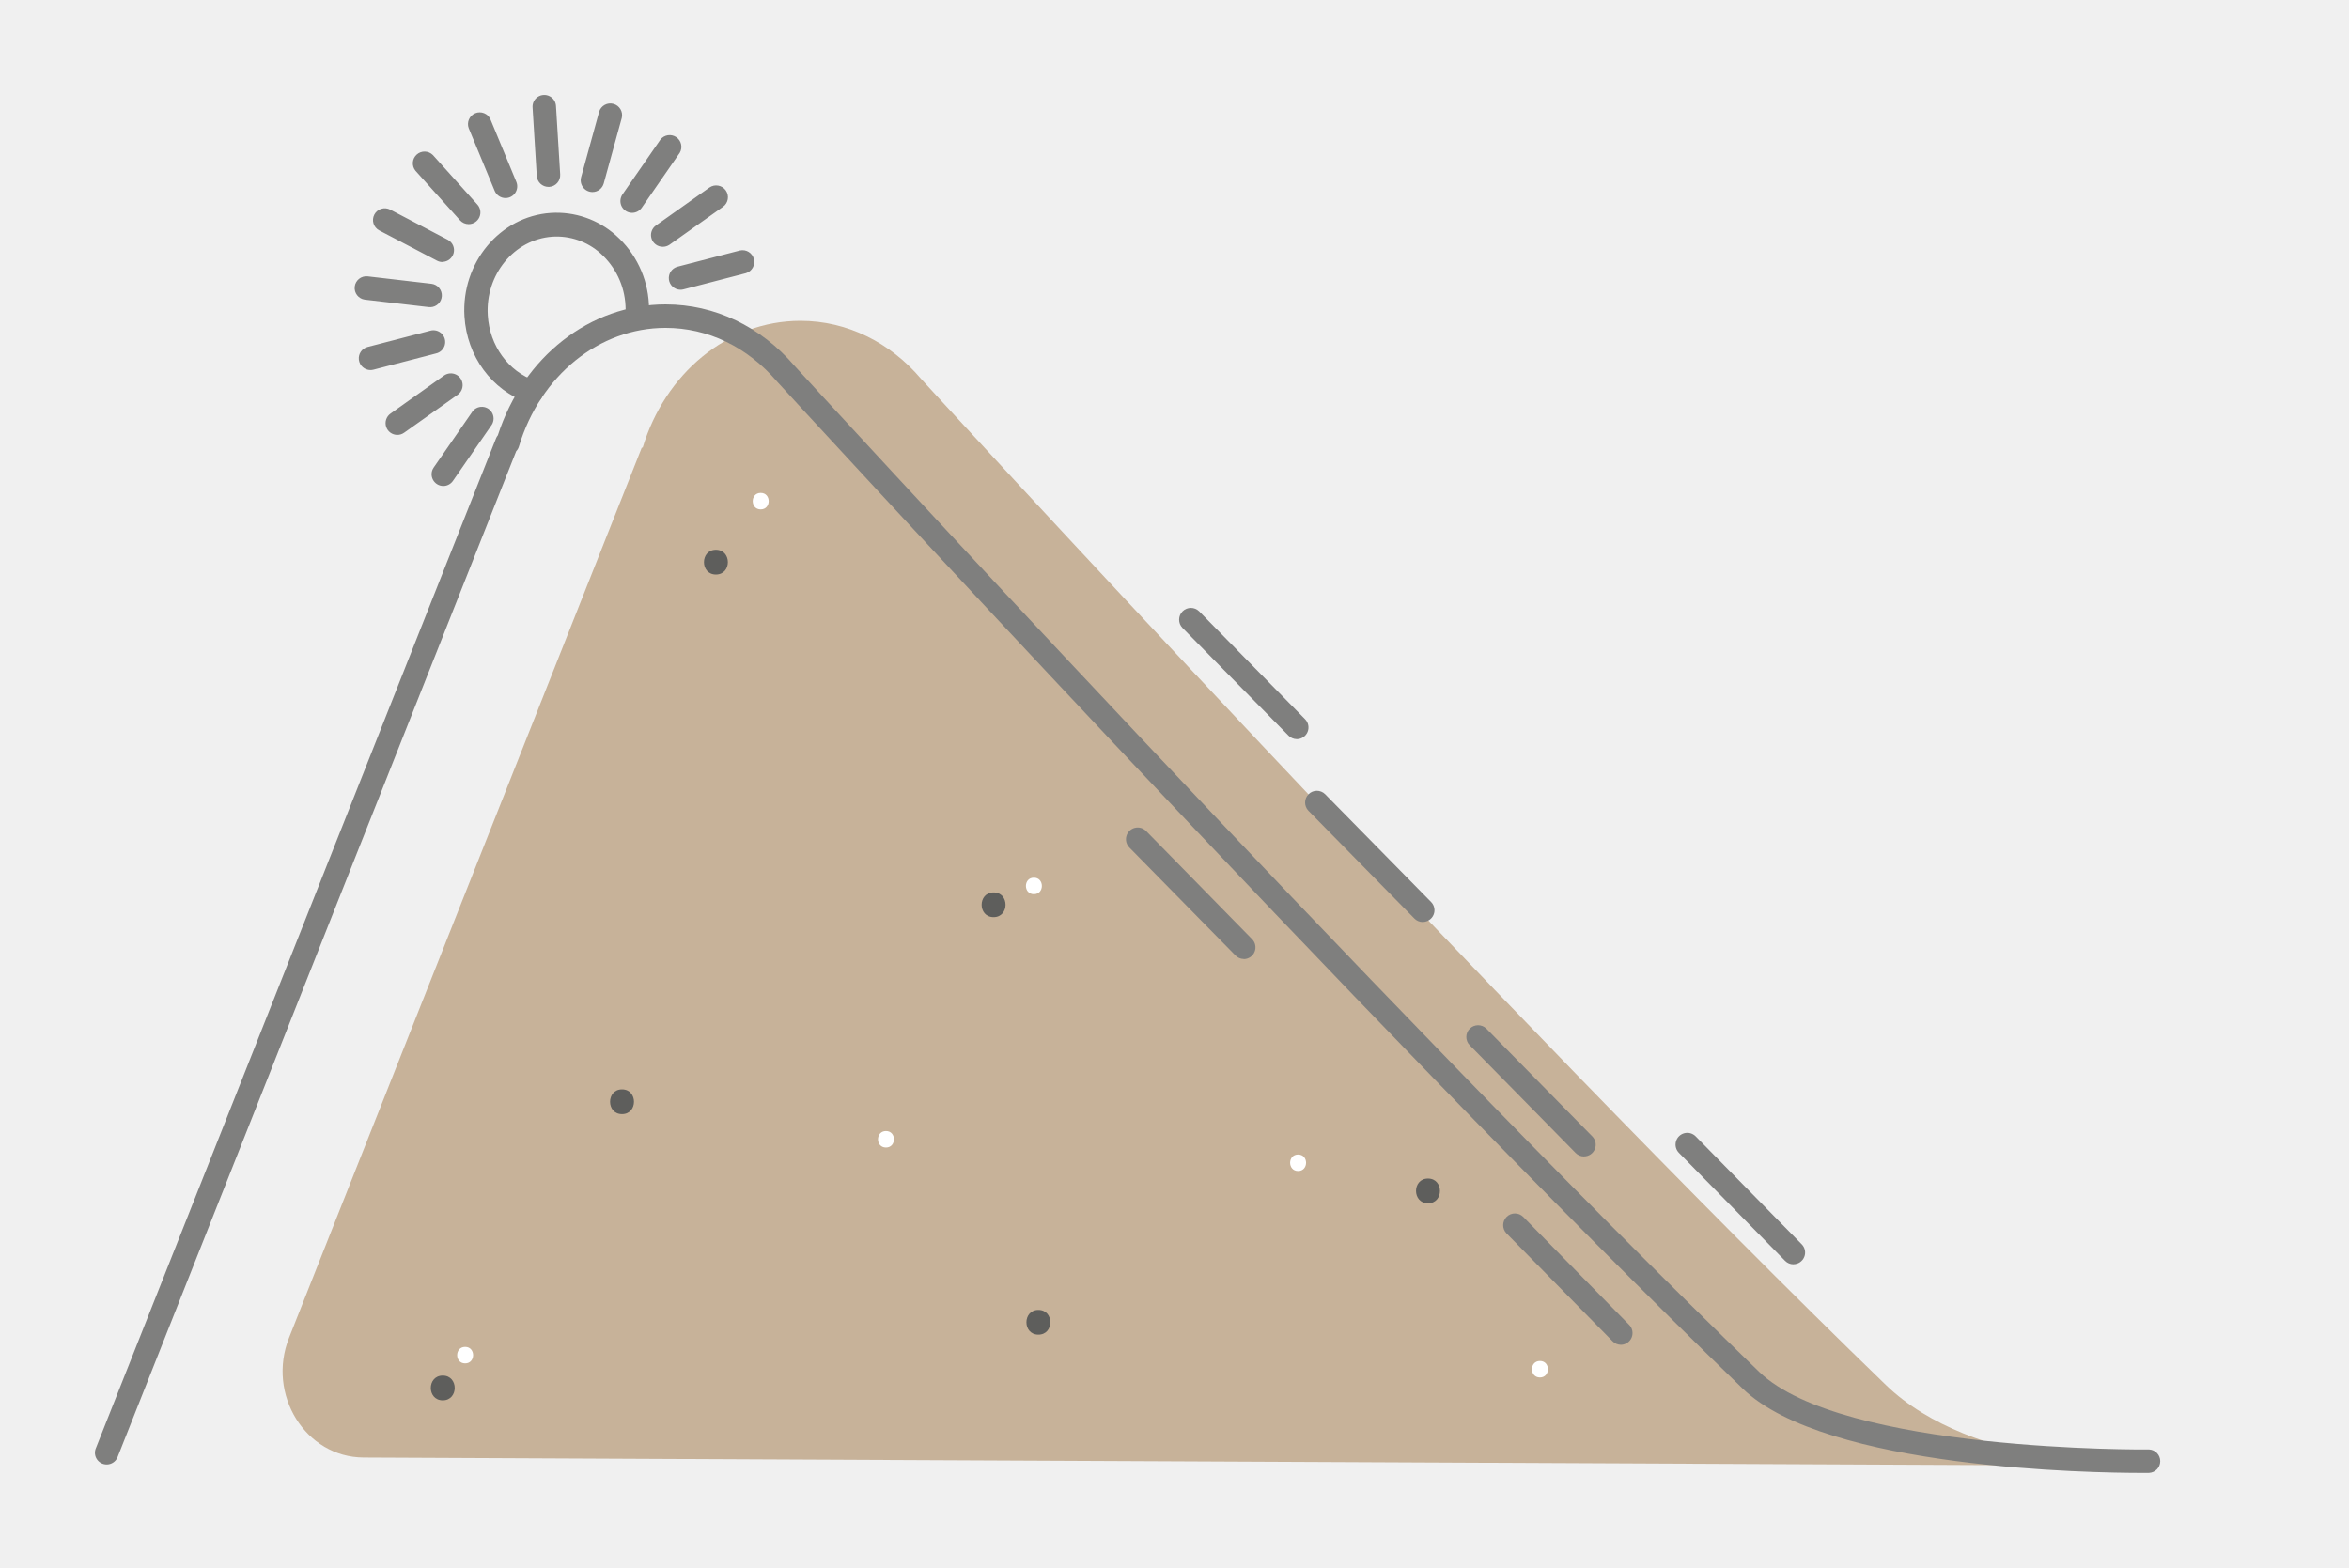
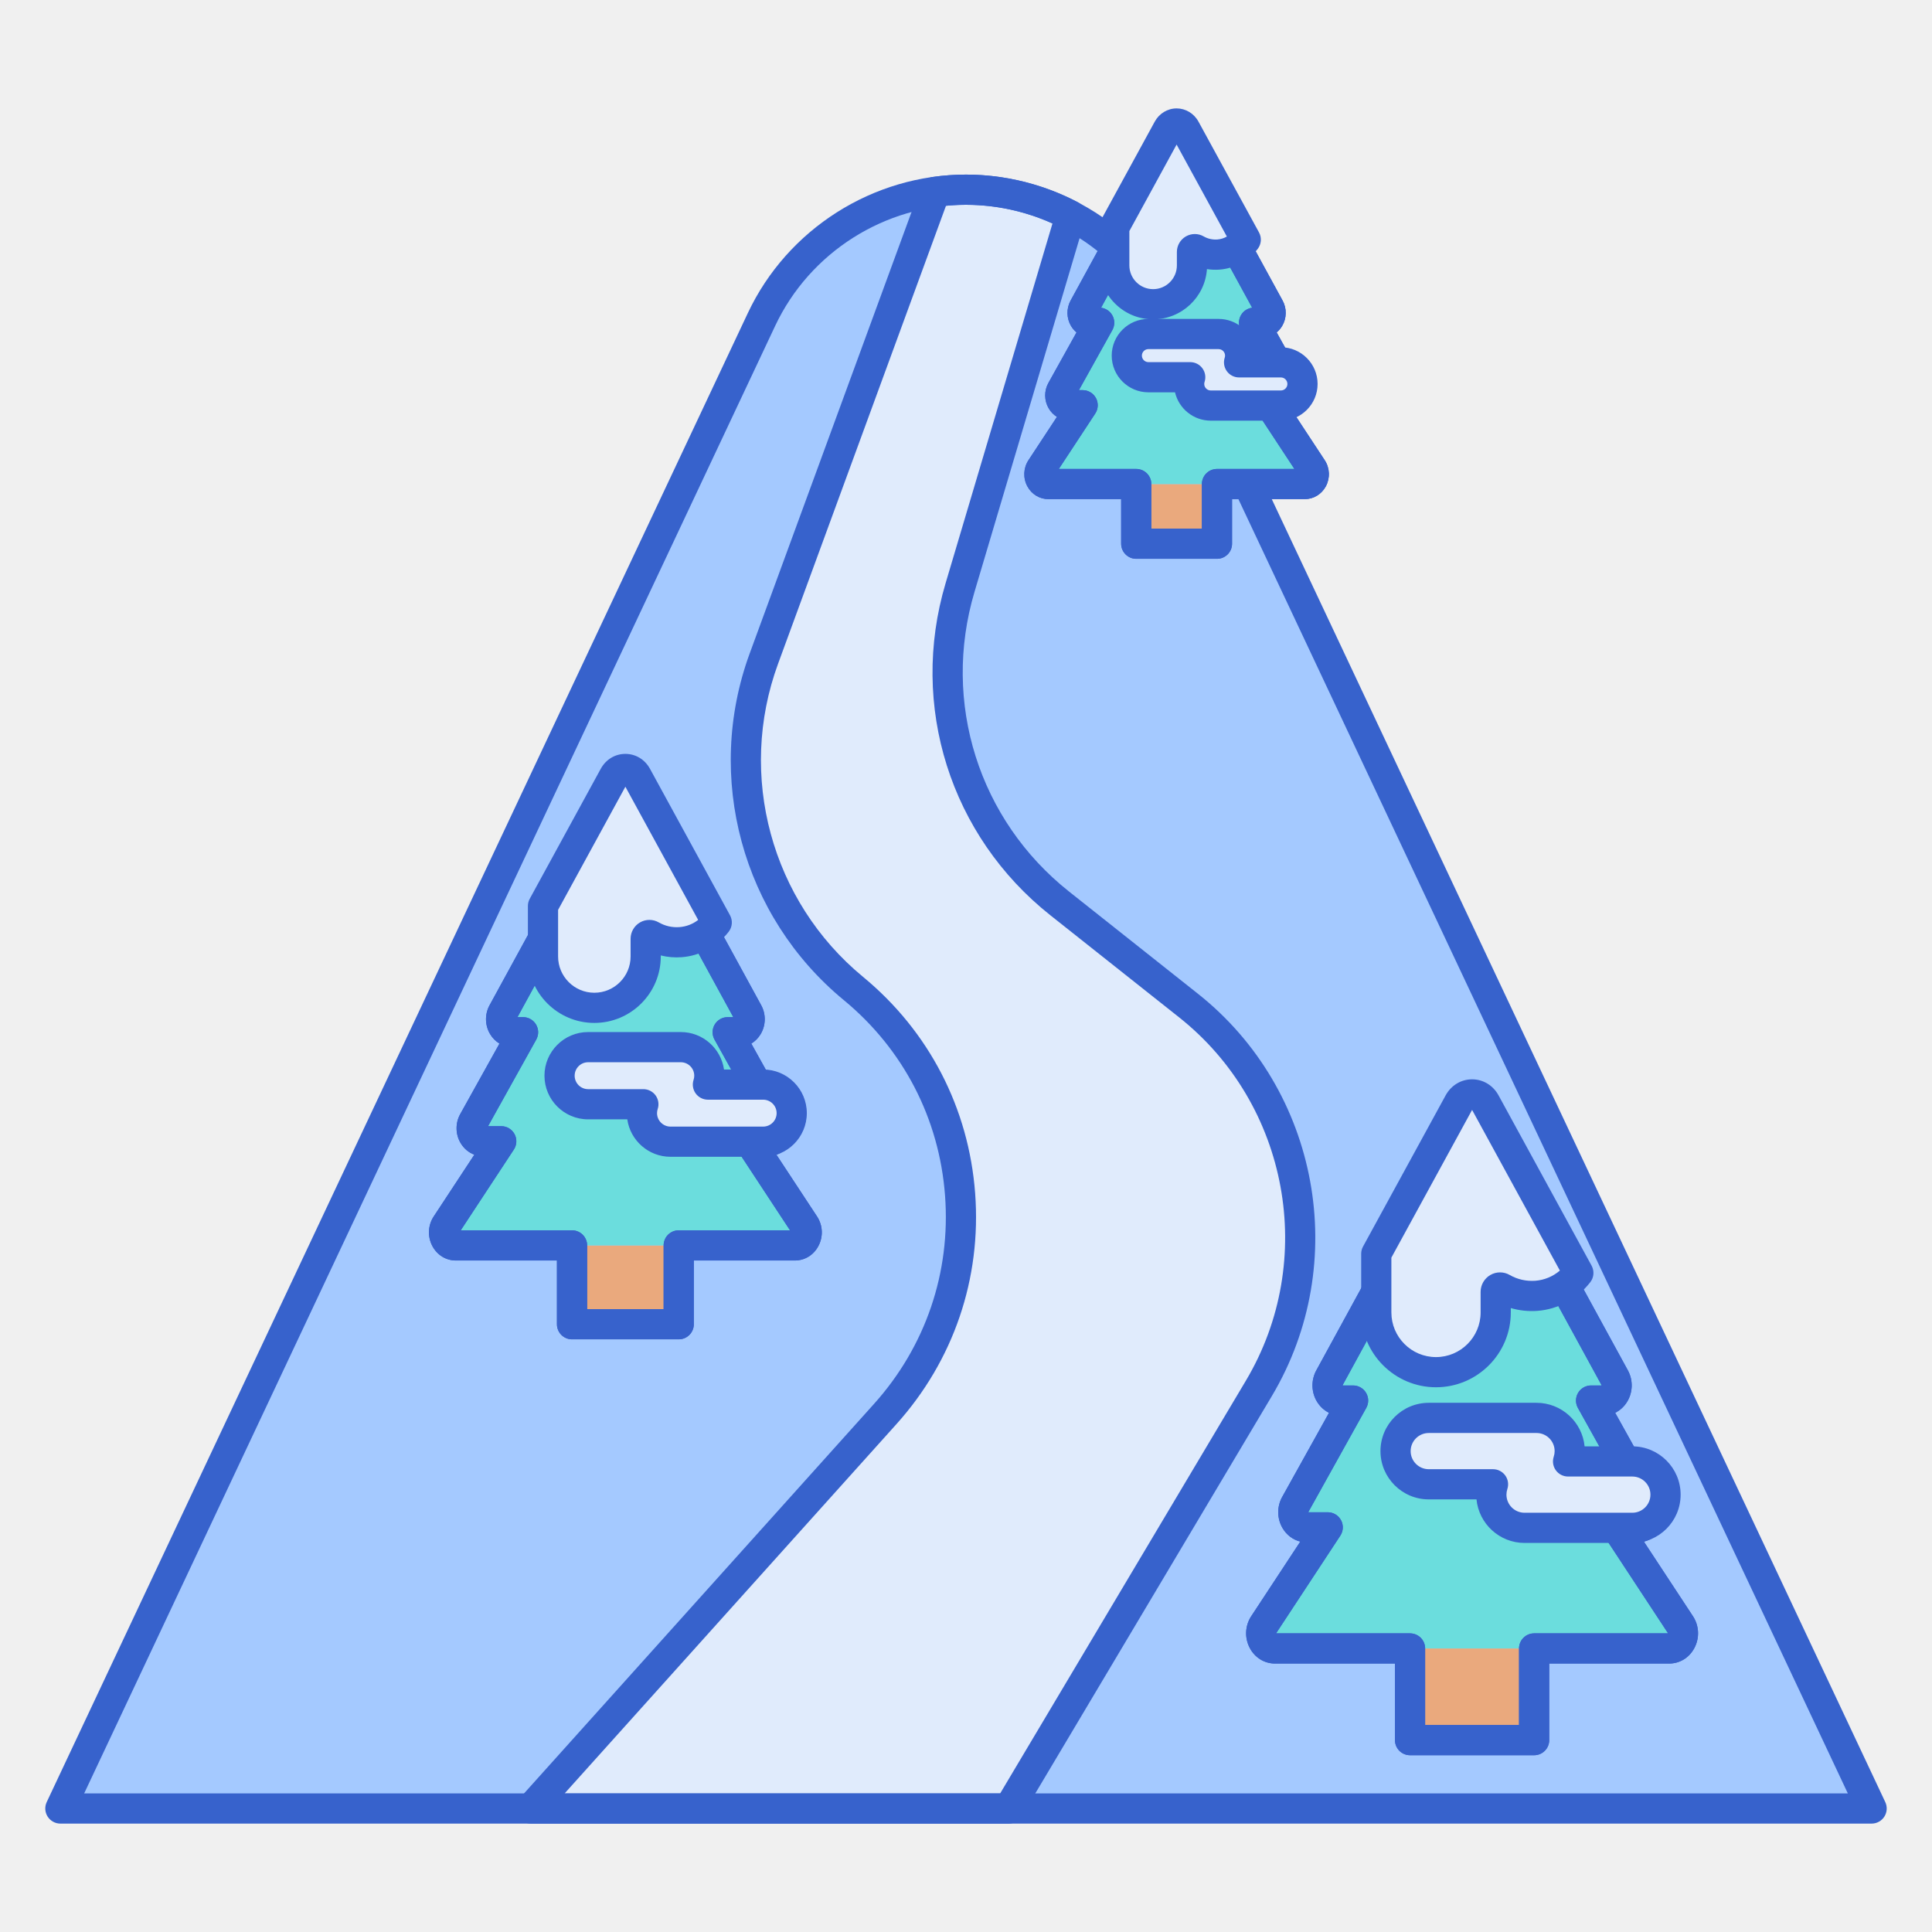
- <svg xmlns="http://www.w3.org/2000/svg" t="1568820381014" class="icon" viewBox="0 0 1534 1024" version="1.1" p-id="2011" width="299.609" height="200">
-   <defs>
-     <style type="text/css" />
-   </defs>
-   <path d="M1399.414 957.385s-110.874 2.298-167.883-52.843C984.609 665.79 601.19 247.089 601.19 247.089c-19.751-23.127-47.618-37.545-78.483-37.545-47.923 0-88.574 34.744-103.046 82.936l-0.503-0.251L188.755 873.731c-14.67 37.042 10.773 78.034 48.695 78.214z" fill="#C7B299" p-id="2012" />
-   <path d="M1398.822 962c-31.601 0-206.343-2.424-260.73-55.015-244.193-236.185-626.822-653.575-630.664-657.795-19.41-22.678-45.212-35.049-72.827-35.049-43.344 0-81.805 31.135-95.72 77.477a7.631 7.631 0 0 1-1.796 3.106L76.929 951.281A7.667 7.667 0 1 1 62.691 945.643l261.215-659.303a7.613 7.613 0 0 1 1.203-2.047c16.609-51.263 60.258-85.486 109.528-85.486 32.158 0 62.108 14.364 84.3 40.22 3.591 4.004 385.915 421.089 629.856 656.951 54.117 52.34 252.542 50.76 254.553 50.688h0.09a7.667 7.667 0 0 1 0 15.316zM846.838 482.753a7.649 7.649 0 0 1-5.387-2.298l-69.308-70.439a7.676 7.676 0 0 1 10.935-10.773l69.218 70.493a7.667 7.667 0 0 1-5.387 13.036z" fill="#7F7F7E" p-id="2013" />
-   <path d="M929.037 602.192a7.631 7.631 0 0 1-5.387-2.298l-69.236-70.439a7.676 7.676 0 0 1 10.935-10.773l69.236 70.439a7.667 7.667 0 0 1-5.387 13.036zM812.22 626.342a7.631 7.631 0 0 1-5.387-2.298l-69.236-70.439a7.676 7.676 0 1 1 10.935-10.773l69.146 70.547a7.667 7.667 0 0 1-5.387 13.036zM1034.328 755.316a7.631 7.631 0 0 1-5.387-2.298l-69.236-70.439a7.676 7.676 0 0 1 10.935-10.773l69.236 70.439a7.667 7.667 0 0 1-5.387 13.036zM1058.46 878.31a7.631 7.631 0 0 1-5.387-2.298l-69.308-70.511a7.676 7.676 0 0 1 10.935-10.773l69.218 70.565a7.667 7.667 0 0 1-5.387 13.036zM1171.112 825.755a7.631 7.631 0 0 1-5.387-2.298l-69.236-70.439a7.676 7.676 0 1 1 10.935-10.773l69.2 70.439a7.667 7.667 0 0 1-5.387 13.036zM347.14 263.428a7.595 7.595 0 0 1-2.532-0.431c-23.486-8.188-39.699-30.291-41.297-56.326-2.155-34.977 23.109-65.322 56.29-67.62a58.211 58.211 0 0 1 42.608 14.67 64.262 64.262 0 0 1 21.546 44.888 67.692 67.692 0 0 1 0 9.319 7.667 7.667 0 0 1-15.28-1.167 52.376 52.376 0 0 0 0-7.182 49.054 49.054 0 0 0-16.447-34.223 42.842 42.842 0 0 0-31.422-10.773c-24.832 1.796-43.703 24.778-42.069 51.388 1.221 19.841 13.395 36.647 31.045 42.788a7.667 7.667 0 0 1-2.532 14.903zM358.164 122.066a7.667 7.667 0 0 1-7.631-7.182L347.804 70.372a7.667 7.667 0 1 1 15.298-0.934l2.729 44.511a7.667 7.667 0 0 1-7.182 8.116zM330.1 129.356a7.667 7.667 0 0 1-7.074-4.74L306.112 83.785a7.667 7.667 0 0 1 14.167-5.853l16.914 40.831a7.667 7.667 0 0 1-7.074 10.594zM306.076 146.395a7.649 7.649 0 0 1-5.692-2.532l-29.034-32.32a7.667 7.667 0 0 1 11.384-10.253l29.034 32.32a7.667 7.667 0 0 1-5.692 12.784zM288.964 171.12a7.667 7.667 0 0 1-3.591-0.88l-37.706-19.751a7.678 7.678 0 0 1 7.182-13.574l37.706 19.751a7.667 7.667 0 0 1-3.591 14.364zM280.884 200.567a7.559 7.559 0 0 1-0.898 0l-41.764-4.866a7.667 7.667 0 0 1 1.796-15.226l41.764 4.866a7.667 7.667 0 0 1-0.88 15.28zM241.939 241.702a7.667 7.667 0 0 1-1.921-15.083l40.813-10.594a7.667 7.667 0 1 1 3.842 14.831l-40.813 10.594a7.667 7.667 0 0 1-1.921 0.251zM259.446 284.041a7.667 7.667 0 0 1-4.435-13.915l34.941-24.832a7.692 7.692 0 1 1 8.87 12.569l-34.941 24.778a7.613 7.613 0 0 1-4.435 1.401zM289.503 317.402a7.667 7.667 0 0 1-6.302-12.012l24.85-35.911a7.667 7.667 0 1 1 12.569 8.708l-24.85 35.911a7.649 7.649 0 0 1-6.266 3.304zM444.404 189.255a7.667 7.667 0 0 1-1.921-15.083l40.813-10.594a7.667 7.667 0 0 1 3.842 14.831l-40.813 10.594a7.667 7.667 0 0 1-1.921 0.251zM432.787 161.173a7.667 7.667 0 0 1-4.435-13.915l34.941-24.778a7.692 7.692 0 0 1 8.87 12.569l-34.941 24.778a7.631 7.631 0 0 1-4.435 1.347zM412.802 138.998a7.667 7.667 0 0 1-6.302-12.012l24.85-35.911a7.667 7.667 0 0 1 12.569 8.708l-24.85 35.911a7.667 7.667 0 0 1-6.266 3.304zM386.893 125.423a7.685 7.685 0 0 1-7.398-9.696l11.779-42.806a7.667 7.667 0 0 1 14.777 4.058l-11.779 42.824a7.667 7.667 0 0 1-7.38 5.62z" fill="#7F7F7E" p-id="2014" />
-   <path d="M467.53 375.236c10.396 0 10.414-16.16 0-16.16s-10.414 16.16 0 16.16zM648.862 599.014c10.396 0 10.414-16.16 0-16.16s-10.414 16.16 0 16.16zM406.213 727.664c10.396 0 10.414-16.16 0-16.16s-10.414 16.16 0 16.16zM289.144 914.598c10.396 0 10.414-16.16 0-16.16s-10.414 16.16 0 16.16zM678.111 871.702c10.396 0 10.414-16.16 0-16.16s-10.414 16.16 0 16.16zM932.539 785.894c10.396 0 10.414-16.16 0-16.16s-10.414 16.16 0 16.16z" fill="#5E5E5C" p-id="2015" />
-   <path d="M496.78 332.7c6.931 0 6.949-10.773 0-10.773s-6.949 10.773 0 10.773zM303.76 890.466c6.931 0 6.949-10.773 1e-8-10.773s-6.949 10.773 0 10.773zM578.584 749.48c6.931 0 6.949-10.773 0-10.773s-6.949 10.773 0 10.773zM675.184 584.004c6.931 0 6.949-10.773-1e-8-10.773s-6.949 10.773 0 10.773zM847.717 764.814c6.931 0 6.949-10.773 0-10.773s-6.949 10.773 0 10.773zM1005.653 899.659c6.931 0 6.949-10.773 0-10.773s-6.949 10.773 0 10.773z" fill="#FFFFFF" p-id="2016" />
+ <svg xmlns="http://www.w3.org/2000/svg" id="Layer_1" enable-background="new 0 0 256 256" height="512" viewBox="0 0 256 256" width="512">
+   <path d="m100.906 42.325-92.906 197.311h120 120l-92.906-197.31c-4.941-10.493-15.496-17.19-27.094-17.19-11.598 0-22.153 6.696-27.094 17.189z" fill="#a4c9ff" />
+   <path d="m157.489 133.242-17.072-13.536c-12.536-9.939-17.766-26.505-13.209-41.84l14.653-49.317c-4.2-2.194-8.933-3.413-13.86-3.413-1.387 0-2.758.102-4.108.288l-22.677 61.85c-5.722 15.607-.968 33.126 11.859 43.699 17.194 14.174 19.113 39.817 4.221 56.393l-46.964 52.271h57.668 5.665l33.143-55.675c10.034-16.855 6.051-38.533-9.319-50.72z" fill="#e0ebfc" />
+   <path d="m248 241.636h-240c-.685 0-1.322-.351-1.689-.929s-.412-1.304-.121-1.923l92.906-197.31c5.246-11.14 16.591-18.338 28.904-18.338s23.658 7.198 28.903 18.338l92.906 197.311c.292.619.246 1.345-.121 1.923-.366.577-1.003.928-1.688.928zm-236.848-4h233.695l-91.563-194.459c-4.588-9.744-14.513-16.041-25.284-16.041s-20.696 6.297-25.285 16.041l-1.81-.852 1.81.852z" fill="#3762cc" />
+   <path d="m150.558 64.139h10.699v7.906h-10.699z" fill="#eaa97d" transform="matrix(-1 0 0 -1 311.814 136.184)" />
+   <path d="m137.951 62.069 5.507-8.374h-1.777c-.928 0-1.498-1.116-1.014-1.986l4.979-8.947h-1.013c-.924 0-1.495-1.107-1.019-1.977l11.274-20.635c.462-.845 1.577-.845 2.039 0l11.273 20.634c.475.87-.095 1.977-1.019 1.977h-1.013l4.979 8.947c.484.87-.086 1.986-1.014 1.986h-1.777l5.507 8.374c.568.863.006 2.07-.964 2.07h-11.643-10.699-11.643c-.969.001-1.531-1.206-.963-2.069z" fill="#6bdddd" />
+   <path d="m161.257 74.045h-10.699c-1.104 0-2-.896-2-2v-5.906h-9.643c-1.154 0-2.221-.647-2.782-1.688-.595-1.104-.538-2.437.147-3.479l3.771-5.735c-.439-.27-.815-.651-1.093-1.123-.608-1.035-.623-2.329-.039-3.377l3.724-6.691c-.282-.234-.528-.521-.726-.854-.609-1.027-.632-2.316-.059-3.365l11.273-20.635c.564-1.033 1.628-1.675 2.774-1.675s2.21.642 2.774 1.674l11.273 20.636c.573 1.048.551 2.338-.059 3.365-.197.332-.443.619-.727.854l3.726 6.692c.583 1.049.567 2.343-.041 3.377-.277.472-.653.853-1.092 1.122l3.771 5.735c.686 1.043.742 2.376.147 3.479-.562 1.041-1.628 1.688-2.782 1.688h-9.643v5.906c.005 1.104-.891 2-1.995 2zm-8.699-4h6.699v-5.906c0-1.104.896-2 2-2h10.258l-4.83-7.345c-.404-.614-.438-1.4-.09-2.048.35-.647 1.025-1.051 1.761-1.051h.495l-4.431-7.961c-.345-.619-.335-1.375.024-1.986.316-.538.862-.894 1.474-.971l-10.011-18.322-10.011 18.322c.61.077 1.156.433 1.473.971.359.611.369 1.366.024 1.986l-4.431 7.961h.495c.735 0 1.411.403 1.761 1.051.349.647.314 1.434-.09 2.048l-4.83 7.345h10.259c1.104 0 2 .896 2 2v5.906z" fill="#3762cc" />
+   <path d="m161.257 74.045h-10.699c-1.104 0-2-.896-2-2v-5.906h-9.643c-1.154 0-2.221-.647-2.782-1.688-.595-1.104-.538-2.437.147-3.479l3.771-5.735c-.439-.27-.815-.651-1.093-1.123-.608-1.035-.623-2.329-.039-3.377l3.724-6.691c-.282-.234-.528-.521-.726-.854-.609-1.027-.632-2.316-.059-3.365l11.273-20.635c.564-1.033 1.628-1.675 2.774-1.675s2.21.642 2.774 1.674l11.273 20.636c.573 1.048.551 2.338-.059 3.365-.197.332-.443.619-.727.854l3.726 6.692c.583 1.049.567 2.343-.041 3.377-.277.472-.653.853-1.092 1.122l3.771 5.735c.686 1.043.742 2.376.147 3.479-.562 1.041-1.628 1.688-2.782 1.688h-9.643v5.906c.005 1.104-.891 2-1.995 2zm-8.699-4h6.699v-5.906c0-1.104.896-2 2-2h10.258l-4.83-7.345c-.404-.614-.438-1.4-.09-2.048.35-.647 1.025-1.051 1.761-1.051h.495l-4.431-7.961c-.345-.619-.335-1.375.024-1.986.316-.538.862-.894 1.474-.971l-10.011-18.322-10.011 18.322c.61.077 1.156.433 1.473.971.359.611.369 1.366.024 1.986l-4.431 7.961h.495c.735 0 1.411.403 1.761 1.051.349.647.314 1.434-.09 2.048l-4.83 7.345h10.259c1.104 0 2 .896 2 2v5.906z" fill="#3762cc" />
+   <path d="m147.646 35.166v-5.061l7.119-13.031c.517-.946 1.766-.946 2.283 0l8.023 14.684c-.86 1.104-2.142 1.86-3.624 1.971-1.08.081-2.092-.176-2.95-.671-.246-.142-.553.046-.553.33v1.778c0 2.844-2.305 5.149-5.149 5.149-2.844 0-5.149-2.305-5.149-5.149z" fill="#e0ebfc" />
+   <path d="m152.795 42.314c-3.942 0-7.149-3.207-7.149-7.148v-5.062c0-.335.084-.665.245-.959l7.12-13.03c.589-1.079 1.698-1.75 2.895-1.751h.002c1.196 0 2.306.671 2.896 1.75l8.022 14.685c.382.699.313 1.559-.177 2.188-1.238 1.592-3.081 2.59-5.054 2.736-.561.043-1.121.02-1.669-.069-.25 3.715-3.354 6.66-7.131 6.66zm-3.149-11.699v4.551c0 1.736 1.413 3.148 3.149 3.148s3.148-1.412 3.148-3.148v-1.778c0-.846.455-1.635 1.188-2.06.729-.419 1.635-.425 2.362-.004.549.315 1.169.453 1.804.41.452-.034.882-.168 1.269-.391l-6.659-12.188z" fill="#3762cc" />
+   <path d="m152.17 44.258h9.294c1.581 0 2.863 1.282 2.863 2.863 0 .312-.051.611-.144.892h5.541c1.581 0 2.863 1.282 2.863 2.863s-1.282 2.863-2.863 2.863h-9.294c-1.581 0-2.863-1.282-2.863-2.863 0-.312.051-.611.144-.892h-5.541c-1.581 0-2.863-1.282-2.863-2.863s1.282-2.863 2.863-2.863z" fill="#e0ebfc" />
+   <path d="m169.725 55.739h-9.293c-2.301 0-4.233-1.605-4.736-3.755h-3.525c-2.682 0-4.863-2.182-4.863-4.863s2.182-4.863 4.863-4.863h9.294c2.301 0 4.233 1.605 4.736 3.755h3.524c2.682 0 4.863 2.182 4.863 4.863s-2.182 4.863-4.863 4.863zm-17.555-9.481c-.476 0-.863.388-.863.863s.388.863.863.863h5.542c.643 0 1.245.309 1.621.829s.479 1.189.277 1.8c-.027.084-.042.173-.042.263 0 .476.388.863.863.863h9.293c.476 0 .863-.388.863-.863s-.388-.863-.863-.863h-5.541c-.641 0-1.242-.307-1.619-.825-.376-.519-.48-1.187-.282-1.795.03-.093.045-.182.045-.271 0-.476-.388-.863-.863-.863h-9.294z" fill="#3762cc" />
+   <path d="m75.797 165.022h14.137v10.447h-14.137z" fill="#eaa97d" transform="matrix(-1 0 0 -1 165.731 340.491)" />
+   <path d="m59.139 162.287 7.277-11.065h-2.348c-1.227 0-1.98-1.475-1.34-2.625l6.579-11.822h-1.338c-1.221 0-1.975-1.463-1.347-2.613l14.897-27.266c.61-1.117 2.084-1.117 2.694 0l14.897 27.266c.628 1.15-.126 2.613-1.347 2.613h-1.338l6.579 11.822c.64 1.149-.114 2.625-1.34 2.625h-2.348l7.277 11.065c.75 1.141.008 2.735-1.273 2.735h-15.386-14.137-15.384c-1.282 0-2.024-1.594-1.274-2.735z" fill="#6bdddd" />
+   <path d="m89.934 177.469h-14.137c-1.104 0-2-.896-2-2v-8.446h-13.384c-1.309 0-2.472-.708-3.111-1.895-.673-1.25-.609-2.76.167-3.94l5.383-8.184c-.75-.281-1.394-.82-1.826-1.555-.689-1.172-.706-2.637-.045-3.824l5.201-9.345c-.501-.302-.931-.732-1.248-1.267-.69-1.163-.715-2.623-.066-3.81l14.896-27.266c.633-1.159 1.822-1.879 3.103-1.879 1.28 0 2.469.721 3.102 1.88l14.896 27.265c.649 1.188.623 2.647-.067 3.811-.317.534-.747.964-1.247 1.266l5.2 9.345c.661 1.188.644 2.652-.045 3.824-.432.734-1.076 1.273-1.825 1.554l5.383 8.186c.776 1.181.84 2.69.166 3.939-.64 1.187-1.802 1.895-3.11 1.895h-13.386v8.446c0 1.104-.895 2-2 2zm-12.137-4h10.137v-8.446c0-1.104.896-2 2-2h14.748l-7.038-10.701c-.404-.614-.438-1.4-.089-2.048.349-.647 1.025-1.051 1.76-1.051h1.747l-6.385-11.475c-.345-.619-.336-1.375.023-1.986s1.015-.986 1.724-.986h.741l-14.299-26.172-14.299 26.172h.741c.709 0 1.365.375 1.724.986s.368 1.367.023 1.986l-6.386 11.475h1.748c.735 0 1.412.403 1.76 1.051.349.647.315 1.434-.089 2.048l-7.038 10.701h14.748c1.104 0 2 .896 2 2v8.446zm-18.657-11.182h.01z" fill="#3762cc" />
+   <path d="m89.934 177.469h-14.137c-1.104 0-2-.896-2-2v-8.446h-13.384c-1.309 0-2.472-.708-3.111-1.895-.673-1.25-.609-2.76.167-3.94l5.383-8.184c-.75-.281-1.394-.82-1.826-1.555-.689-1.172-.706-2.637-.045-3.824l5.201-9.345c-.501-.302-.931-.732-1.248-1.267-.69-1.163-.715-2.623-.066-3.81l14.896-27.266c.633-1.159 1.822-1.879 3.103-1.879 1.28 0 2.469.721 3.102 1.88l14.896 27.265c.649 1.188.623 2.647-.067 3.811-.317.534-.747.964-1.247 1.266l5.2 9.345c.661 1.188.644 2.652-.045 3.824-.432.734-1.076 1.273-1.825 1.554l5.383 8.186c.776 1.181.84 2.69.166 3.939-.64 1.187-1.802 1.895-3.11 1.895h-13.386v8.446c0 1.104-.895 2-2 2zm-12.137-4h10.137v-8.446c0-1.104.896-2 2-2h14.748l-7.038-10.701c-.404-.614-.438-1.4-.089-2.048.349-.647 1.025-1.051 1.76-1.051h1.747l-6.385-11.475c-.345-.619-.336-1.375.023-1.986s1.015-.986 1.724-.986h.741l-14.299-26.172-14.299 26.172h.741c.709 0 1.365.375 1.724.986s.368 1.367.023 1.986l-6.386 11.475h1.748c.735 0 1.412.403 1.76 1.051.349.647.315 1.434-.089 2.048l-7.038 10.701h14.748c1.104 0 2 .896 2 2v8.446zm-18.657-11.182h.01z" fill="#3762cc" />
+   <path d="m71.95 126.739v-6.688l9.407-17.218c.683-1.251 2.334-1.251 3.017 0l10.601 19.403c-1.136 1.459-2.83 2.458-4.789 2.604-1.427.107-2.765-.232-3.898-.887-.325-.188-.731.061-.731.436v2.349c0 3.757-3.046 6.803-6.803 6.803-3.758.002-6.804-3.044-6.804-6.802z" fill="#e0ebfc" />
+   <path d="m78.753 135.543c-4.854 0-8.804-3.949-8.804-8.804v-6.688c0-.335.084-.665.245-.959l9.407-17.219c.678-1.239 1.897-1.979 3.264-1.979 1.367 0 2.586.74 3.263 1.979l10.601 19.403c.382.699.313 1.559-.177 2.188-1.525 1.96-3.792 3.188-6.218 3.369-.94.072-1.877-.008-2.778-.232v.138c.001 4.855-3.949 8.804-8.803 8.804zm-4.803-14.98v6.177c0 2.648 2.155 4.804 4.803 4.804 2.649 0 4.804-2.155 4.804-4.804v-2.35c0-.89.479-1.72 1.251-2.166.765-.442 1.715-.443 2.479-.003.835.482 1.79.699 2.749.625.909-.068 1.757-.398 2.474-.951l-9.644-17.651z" fill="#3762cc" />
+   <path d="m77.928 138.752h12.28c2.089 0 3.783 1.694 3.783 3.783 0 .412-.068.807-.19 1.178h7.322c2.089 0 3.783 1.694 3.783 3.783s-1.694 3.783-3.783 3.783h-12.28c-2.089 0-3.783-1.694-3.783-3.783 0-.412.068-.807.19-1.178h-7.322c-2.089 0-3.783-1.694-3.783-3.783s1.693-3.783 3.783-3.783z" fill="#e0ebfc" />
+   <path d="m101.124 153.28h-12.28c-2.91 0-5.325-2.16-5.725-4.961h-5.191c-3.189 0-5.783-2.595-5.783-5.784 0-3.188 2.594-5.783 5.783-5.783h12.28c2.91 0 5.325 2.16 5.725 4.962h5.191c3.189 0 5.783 2.595 5.783 5.783s-2.594 5.783-5.783 5.783zm-23.196-12.528c-.983 0-1.783.8-1.783 1.783s.8 1.784 1.783 1.784h7.322c.641 0 1.243.308 1.62.826.376.52.48 1.188.281 1.797-.06.182-.09.369-.09.555 0 .983.8 1.783 1.783 1.783h12.28c.983 0 1.783-.8 1.783-1.783s-.8-1.783-1.783-1.783h-7.322c-.641 0-1.243-.308-1.62-.826-.376-.52-.48-1.188-.281-1.797.06-.182.09-.369.09-.556 0-.983-.8-1.783-1.783-1.783z" fill="#3762cc" />
+   <path d="m186.84 218.429h16.44v12.149h-16.44z" fill="#eaa97d" transform="matrix(-1 0 0 -1 390.12 449.006)" />
+   <path d="m167.468 215.248 8.462-12.868h-2.73c-1.427 0-2.303-1.716-1.559-3.052l7.651-13.749h-1.556c-1.42 0-2.297-1.701-1.566-3.038l17.324-31.708c.71-1.299 2.423-1.299 3.133 0l17.324 31.708c.73 1.337-.146 3.038-1.566 3.038h-1.556l7.651 13.749c.744 1.337-.132 3.052-1.559 3.052h-2.73l8.462 12.868c.872 1.327.009 3.18-1.481 3.18h-17.892-16.44-17.891c-1.49.001-2.353-1.853-1.481-3.18z" fill="#6bdddd" />
+   <path d="m203.28 232.577h-16.44c-1.104 0-2-.896-2-2v-10.148h-15.891c-1.399 0-2.645-.76-3.331-2.031-.727-1.348-.658-2.975.178-4.248h.001l6.498-9.88c-.971-.243-1.814-.875-2.353-1.791-.742-1.263-.761-2.843-.048-4.123l6.207-11.154c-.655-.323-1.218-.84-1.615-1.51-.743-1.254-.771-2.828-.071-4.108l17.323-31.709c.69-1.262 1.932-2.015 3.321-2.015h.001c1.391.001 2.632.754 3.32 2.015l17.324 31.709c.699 1.28.672 2.854-.071 4.108-.397.67-.96 1.188-1.615 1.51l6.208 11.154c.712 1.281.692 2.861-.051 4.124-.538.915-1.381 1.547-2.351 1.79l6.497 9.88c.837 1.272.906 2.899.18 4.247-.687 1.272-1.932 2.032-3.331 2.032h-15.89v10.148c0 1.105-.895 2-2 2zm-14.44-4h12.44v-10.148c0-1.104.896-2 2-2h17.72c.002-.025-.002-.055-.02-.081l-8.462-12.868c-.404-.614-.438-1.4-.09-2.048.35-.647 1.025-1.051 1.761-1.051h2.56c.001-.024-.003-.053-.019-.081l-7.651-13.747c-.345-.619-.335-1.375.023-1.986.359-.611 1.016-.986 1.725-.986h1.386c.002-.023-.002-.051-.018-.079l-17.136-31.363-17.135 31.363c-.015.028-.02.056-.018.079h1.385c.709 0 1.365.375 1.724.986s.369 1.367.024 1.986l-7.65 13.748c-.017.028-.021.056-.019.08h2.56c.735 0 1.411.403 1.761 1.051.349.647.314 1.434-.09 2.048l-8.462 12.867c-.019.027-.022.057-.021.082h17.721c1.104 0 2 .896 2 2v10.148zm-19.696-12.071h.01z" fill="#3762cc" />
+   <path d="m203.28 232.577h-16.44c-1.104 0-2-.896-2-2v-10.148h-15.891c-1.399 0-2.645-.76-3.331-2.031-.727-1.348-.658-2.975.178-4.248h.001l6.498-9.88c-.971-.243-1.814-.875-2.353-1.791-.742-1.263-.761-2.843-.048-4.123l6.207-11.154c-.655-.323-1.218-.84-1.615-1.51-.743-1.254-.771-2.828-.071-4.108l17.323-31.709c.69-1.262 1.932-2.015 3.321-2.015h.001c1.391.001 2.632.754 3.32 2.015l17.324 31.709c.699 1.28.672 2.854-.071 4.108-.397.67-.96 1.188-1.615 1.51l6.208 11.154c.712 1.281.692 2.861-.051 4.124-.538.915-1.381 1.547-2.351 1.79l6.497 9.88c.837 1.272.906 2.899.18 4.247-.687 1.272-1.932 2.032-3.331 2.032h-15.89v10.148c0 1.105-.895 2-2 2zm-14.44-4h12.44v-10.148c0-1.104.896-2 2-2h17.72c.002-.025-.002-.055-.02-.081l-8.462-12.868c-.404-.614-.438-1.4-.09-2.048.35-.647 1.025-1.051 1.761-1.051h2.56c.001-.024-.003-.053-.019-.081l-7.651-13.747c-.345-.619-.335-1.375.023-1.986.359-.611 1.016-.986 1.725-.986h1.386c.002-.023-.002-.051-.018-.079l-17.136-31.363-17.135 31.363c-.015.028-.02.056-.018.079h1.385c.709 0 1.365.375 1.724.986s.369 1.367.024 1.986l-7.65 13.748c-.017.028-.021.056-.019.08h2.56c.735 0 1.411.403 1.761 1.051.349.647.314 1.434-.09 2.048l-8.462 12.867c-.019.027-.022.057-.021.082h17.721c1.104 0 2 .896 2 2v10.148zm-19.696-12.071h.01z" fill="#3762cc" />
+   <path d="m182.366 173.908v-7.777l10.94-20.024c.795-1.454 2.714-1.454 3.509 0l12.328 22.564c-1.321 1.697-3.291 2.858-5.569 3.029-1.659.124-3.215-.27-4.534-1.031-.378-.218-.85.071-.85.508v2.732c0 4.37-3.542 7.912-7.912 7.912-4.37-.001-7.912-3.543-7.912-7.913z" fill="#e0ebfc" />
+   <path d="m190.277 183.82c-5.466 0-9.912-4.446-9.912-9.912v-7.777c0-.335.084-.665.245-.959l10.94-20.023c.729-1.334 2.04-2.131 3.508-2.132h.001c1.469 0 2.78.797 3.51 2.132l12.327 22.563c.382.699.313 1.559-.177 2.187-1.717 2.208-4.267 3.591-6.997 3.796-1.202.089-2.396-.037-3.533-.371v.585c0 5.465-4.446 9.911-9.912 9.911zm-5.912-17.178v7.267c0 3.26 2.652 5.912 5.912 5.912s5.912-2.652 5.912-5.912v-2.732c0-.92.496-1.777 1.294-2.237.791-.457 1.771-.456 2.558-.001 1.024.591 2.193.851 3.383.769 1.215-.092 2.342-.562 3.268-1.35l-11.632-21.29zm13.675 5.759c.001.001.003.002.004.003-.001-.001-.003-.002-.004-.003z" fill="#3762cc" />
+   <path d="m189.318 187.879h14.281c2.43 0 4.4 1.97 4.4 4.4 0 .479-.079.939-.221 1.37h8.515c2.43 0 4.4 1.97 4.4 4.4s-1.97 4.4-4.4 4.4h-14.281c-2.43 0-4.4-1.97-4.4-4.4 0-.479.079-.939.221-1.37h-8.515c-2.43 0-4.4-1.97-4.4-4.4s1.97-4.4 4.4-4.4z" fill="#e0ebfc" />
+   <g fill="#3762cc">
+     <path d="m216.293 204.448h-14.281c-3.316 0-6.052-2.536-6.369-5.771h-6.325c-3.528 0-6.399-2.871-6.399-6.399s2.871-6.399 6.399-6.399h14.281c3.316 0 6.051 2.535 6.369 5.77h6.325c3.528 0 6.399 2.871 6.399 6.4 0 3.528-2.871 6.399-6.399 6.399zm-26.976-14.569c-1.323 0-2.399 1.076-2.399 2.399s1.076 2.399 2.399 2.399h8.516c.642 0 1.243.308 1.62.827.376.519.48 1.187.28 1.796-.08.245-.121.497-.121.748 0 1.323 1.076 2.399 2.399 2.399h14.281c1.323 0 2.399-1.076 2.399-2.399s-1.076-2.4-2.399-2.4h-8.516c-.642 0-1.243-.308-1.62-.827-.376-.519-.48-1.187-.28-1.796.08-.245.121-.496.121-.747 0-1.323-1.076-2.399-2.399-2.399z" />
+     <path d="m133.665 241.636h-63.333c-.79 0-1.505-.465-1.827-1.186s-.188-1.563.339-2.151l46.964-52.271c6.834-7.607 10.178-17.413 9.415-27.611-.763-10.197-5.529-19.396-13.42-25.901-13.46-11.095-18.469-29.553-12.465-45.931l22.677-61.85c.255-.694.872-1.191 1.604-1.293 1.474-.203 2.948-.307 4.381-.307 5.115 0 10.228 1.259 14.786 3.641.849.443 1.264 1.425.991 2.342l-14.652 49.317c-4.349 14.634.571 30.218 12.533 39.703l17.072 13.536c16.085 12.753 20.296 35.671 9.797 53.31l-33.144 55.675c-.361.606-1.013.977-1.718.977zm-58.848-4h57.711l32.562-54.698c9.479-15.924 5.678-36.614-8.844-48.128l-17.072-13.536c-13.25-10.507-18.7-27.769-13.883-43.977l14.169-47.691c-3.602-1.619-7.531-2.47-11.46-2.47-.87 0-1.758.044-2.653.131l-22.253 60.695c-5.421 14.786-.899 31.45 11.253 41.468 8.74 7.205 14.02 17.394 14.865 28.689.846 11.295-2.858 22.156-10.428 30.583z" />
+   </g>
</svg>
